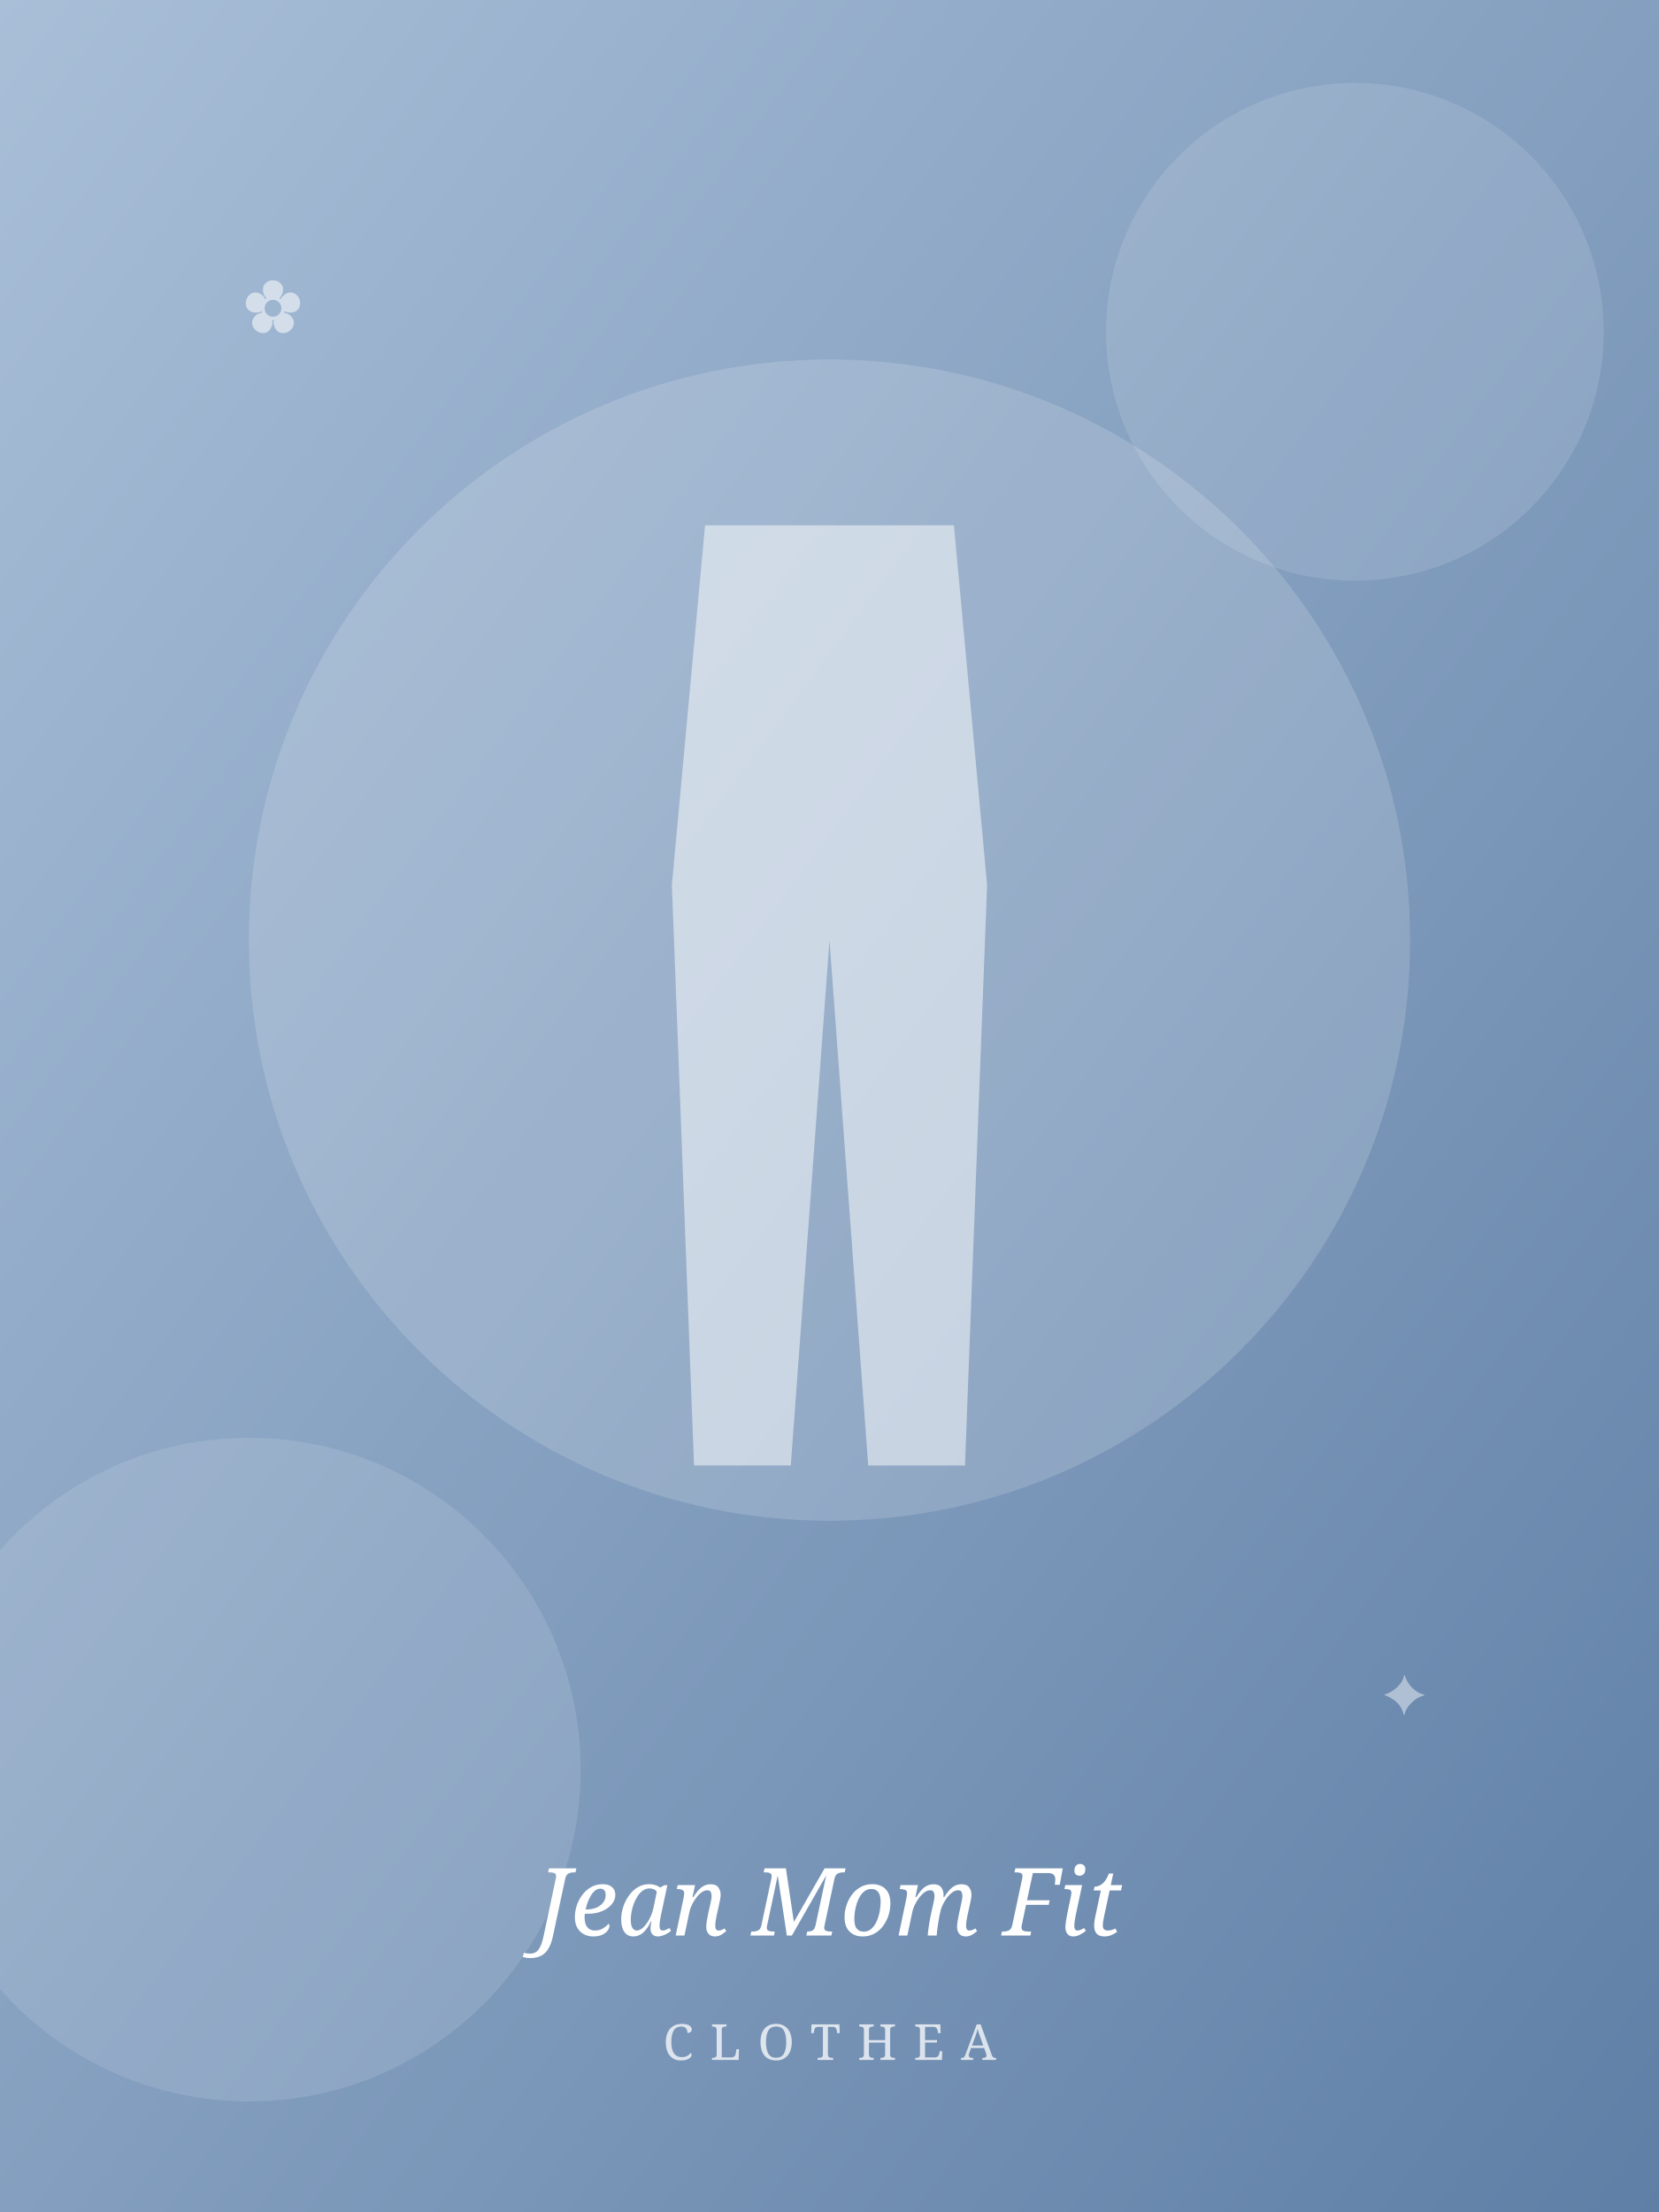
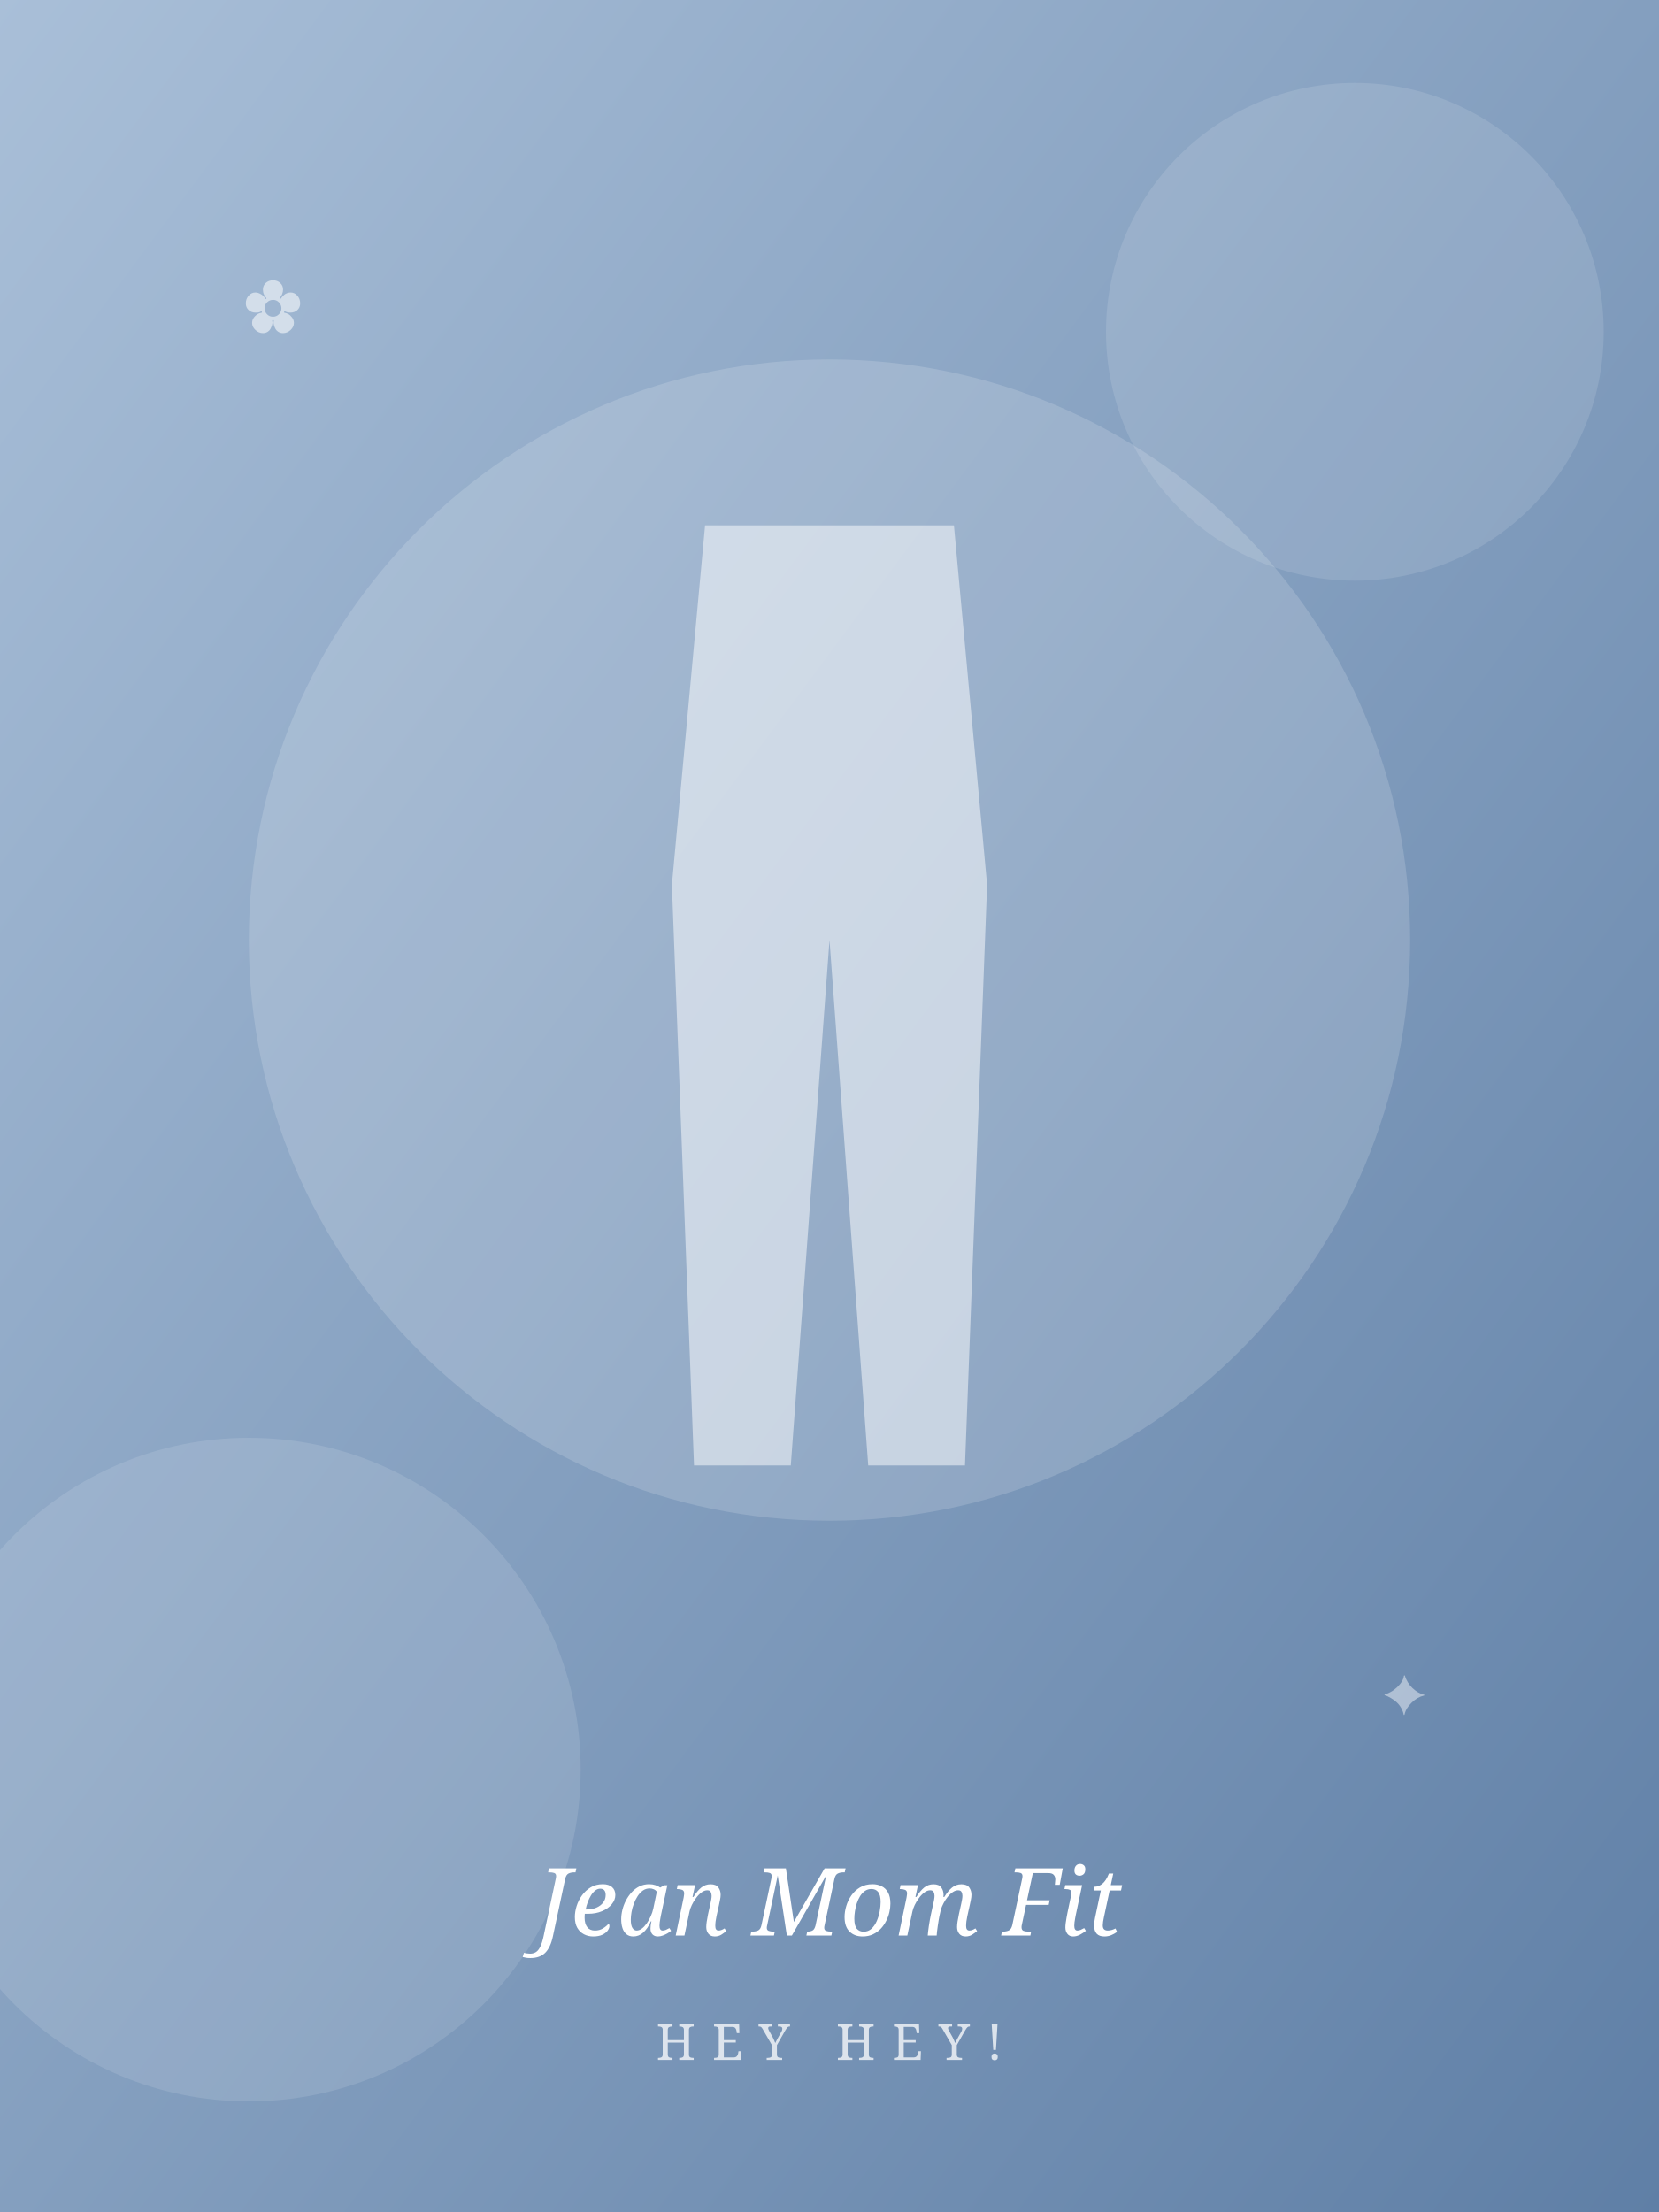
<svg xmlns="http://www.w3.org/2000/svg" width="600" height="800" viewBox="0 0 600 800">
  <defs>
    <linearGradient id="bg" x1="0" y1="0" x2="1" y2="1">
      <stop offset="0" stop-color="#a9bfd8" />
      <stop offset="1" stop-color="#5f7fa6" />
    </linearGradient>
  </defs>
  <rect width="600" height="800" fill="url(#bg)" />
  <circle cx="300" cy="340" r="210" fill="rgba(255,255,255,0.16)" />
  <circle cx="490" cy="120" r="90" fill="rgba(255,255,255,0.12)" />
  <circle cx="90" cy="640" r="120" fill="rgba(255,255,255,0.12)" />
  <text x="88" y="120" font-family="Georgia, serif" font-size="26" fill="rgba(255,255,255,0.55)">✿</text>
  <text x="500" y="620" font-family="Georgia, serif" font-size="20" fill="rgba(255,255,255,0.45)">✦</text>
  <path d="M255 190 l90 0 12 130 -8 210 -35 0 -14 -190 -14 190 -35 0 -8 -210 z" fill="rgba(255,255,255,0.5)" />
  <text x="300" y="700" font-family="Georgia, serif" font-size="34" font-style="italic" text-anchor="middle" fill="#ffffff">Jean Mom Fit</text>
-   <text x="300" y="745" font-family="Georgia, serif" font-size="18" letter-spacing="6" text-anchor="middle" fill="#ffffff" opacity="0.75">CLOTHEA</text>
+   <text x="300" y="745" font-family="Georgia, serif" font-size="18" letter-spacing="6" text-anchor="middle" fill="#ffffff" opacity="0.75">HEY HEY!</text>
</svg>
